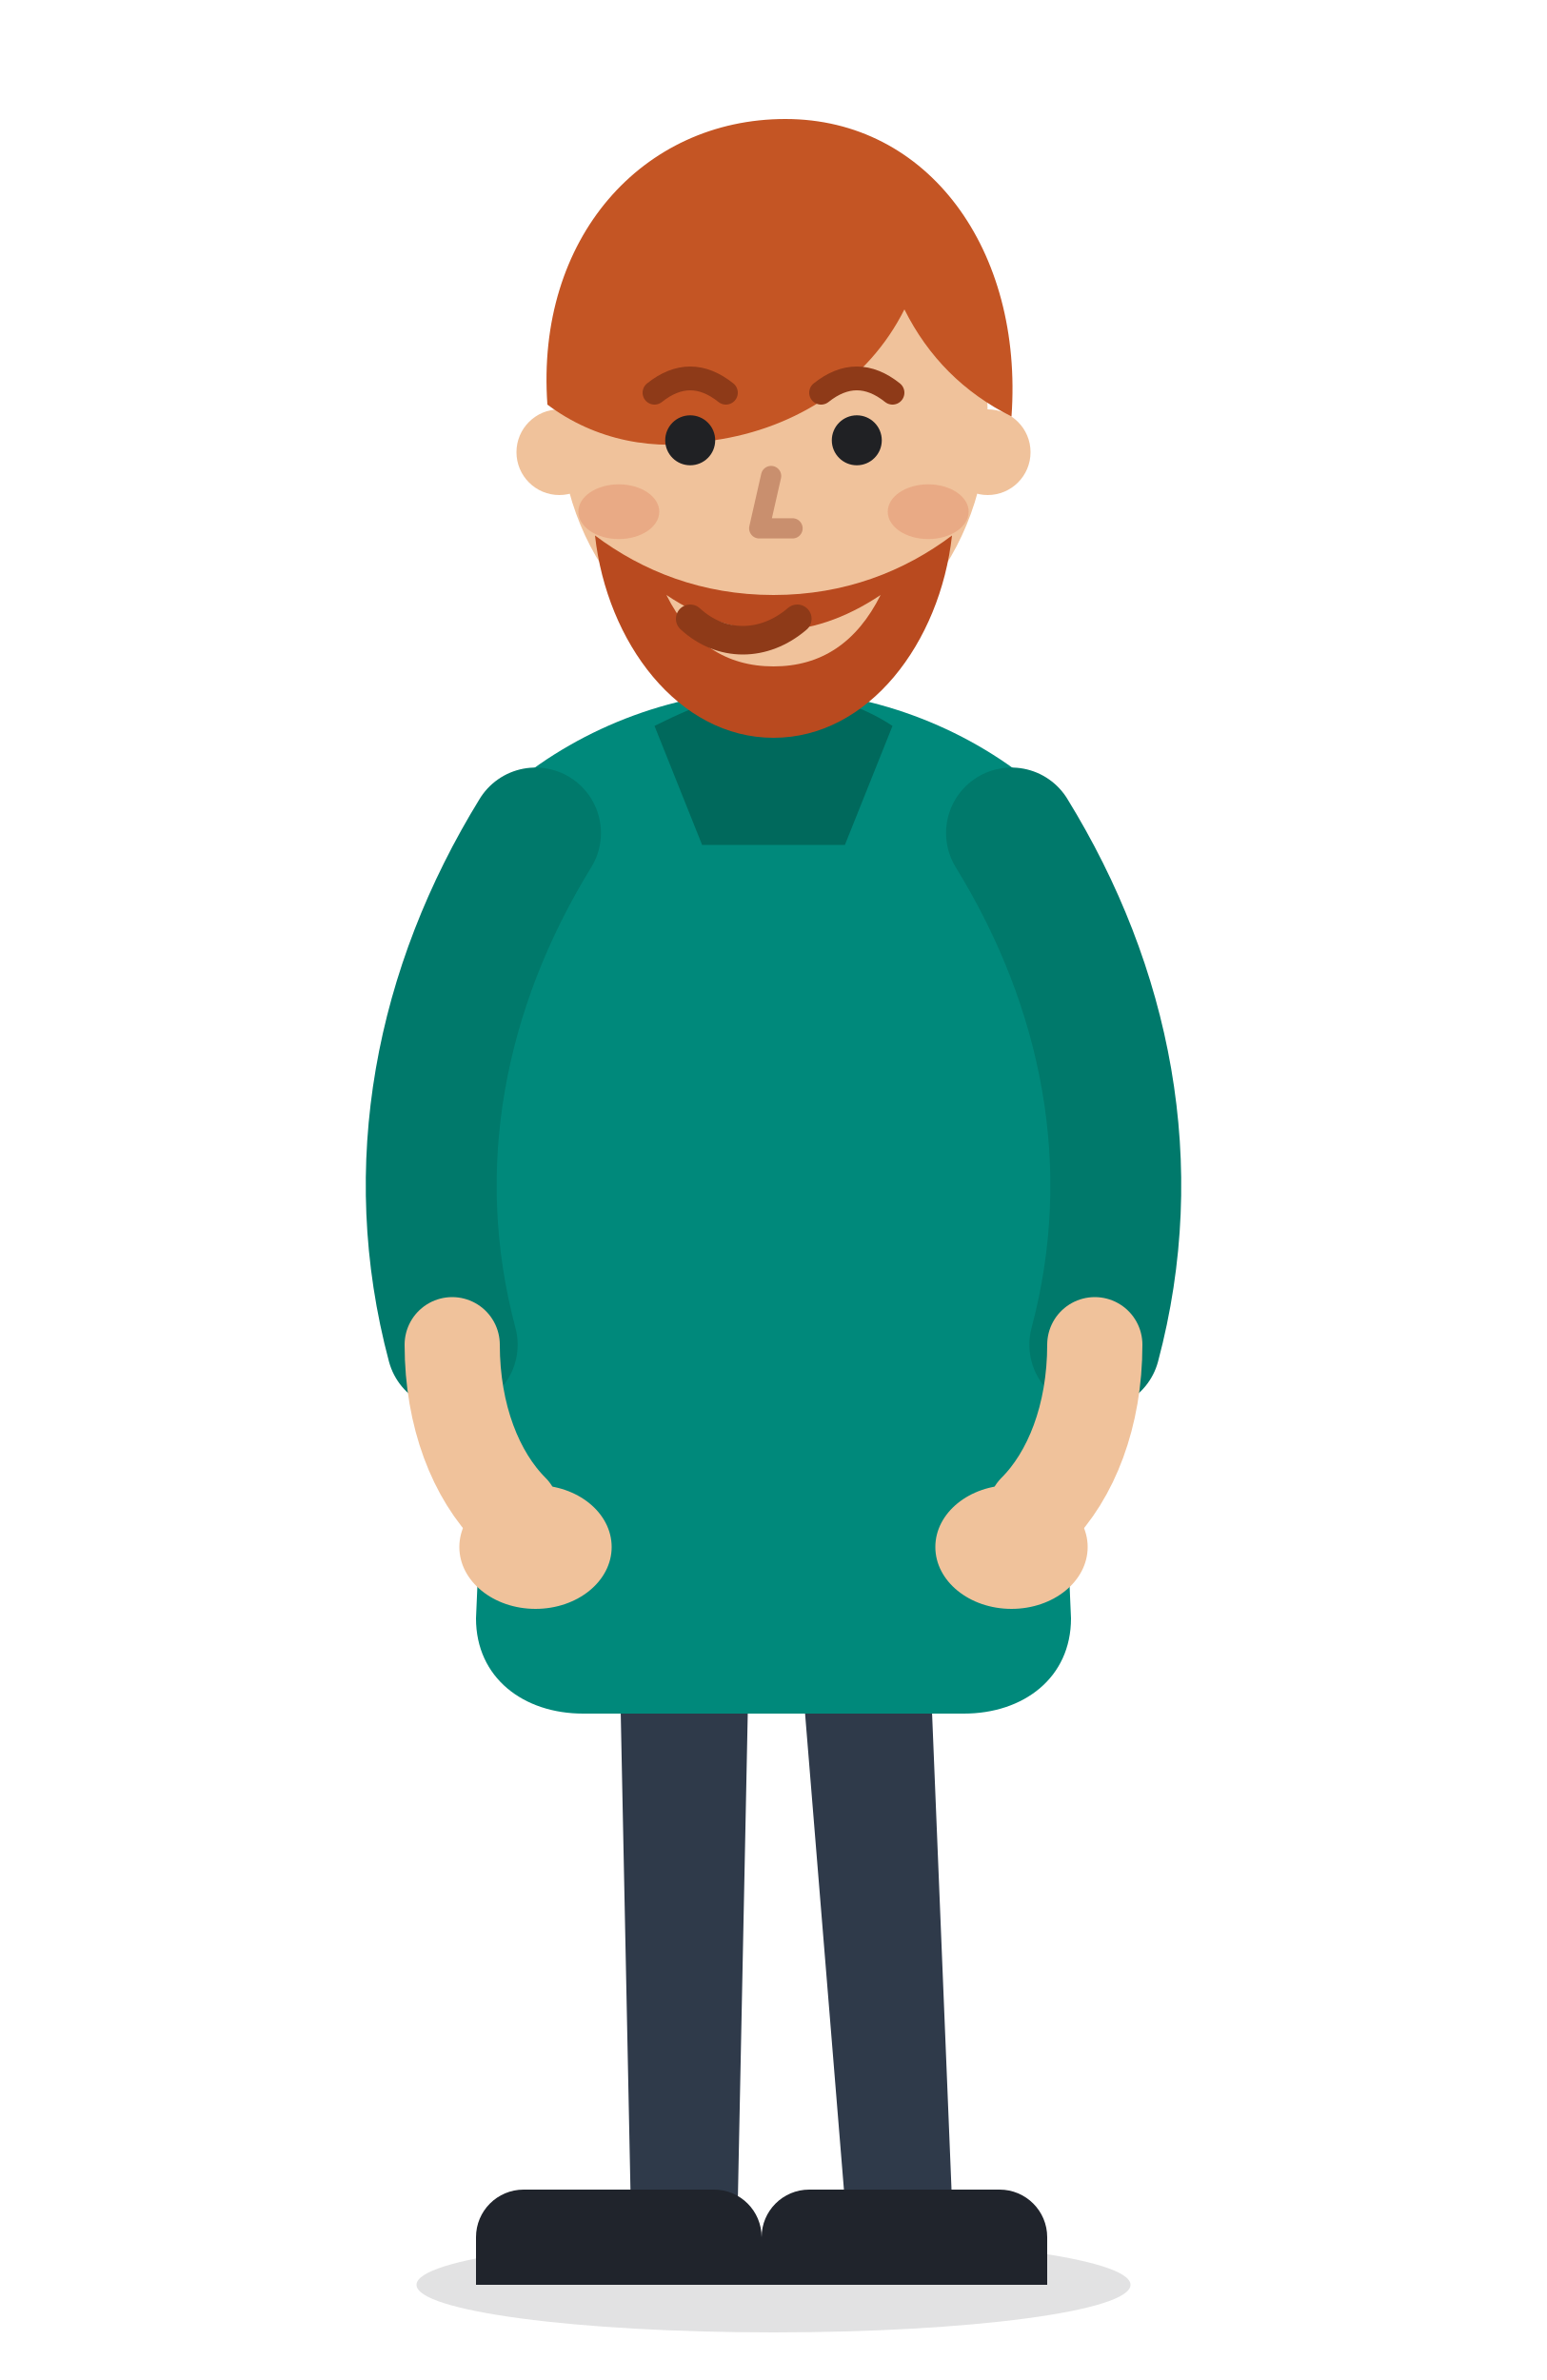
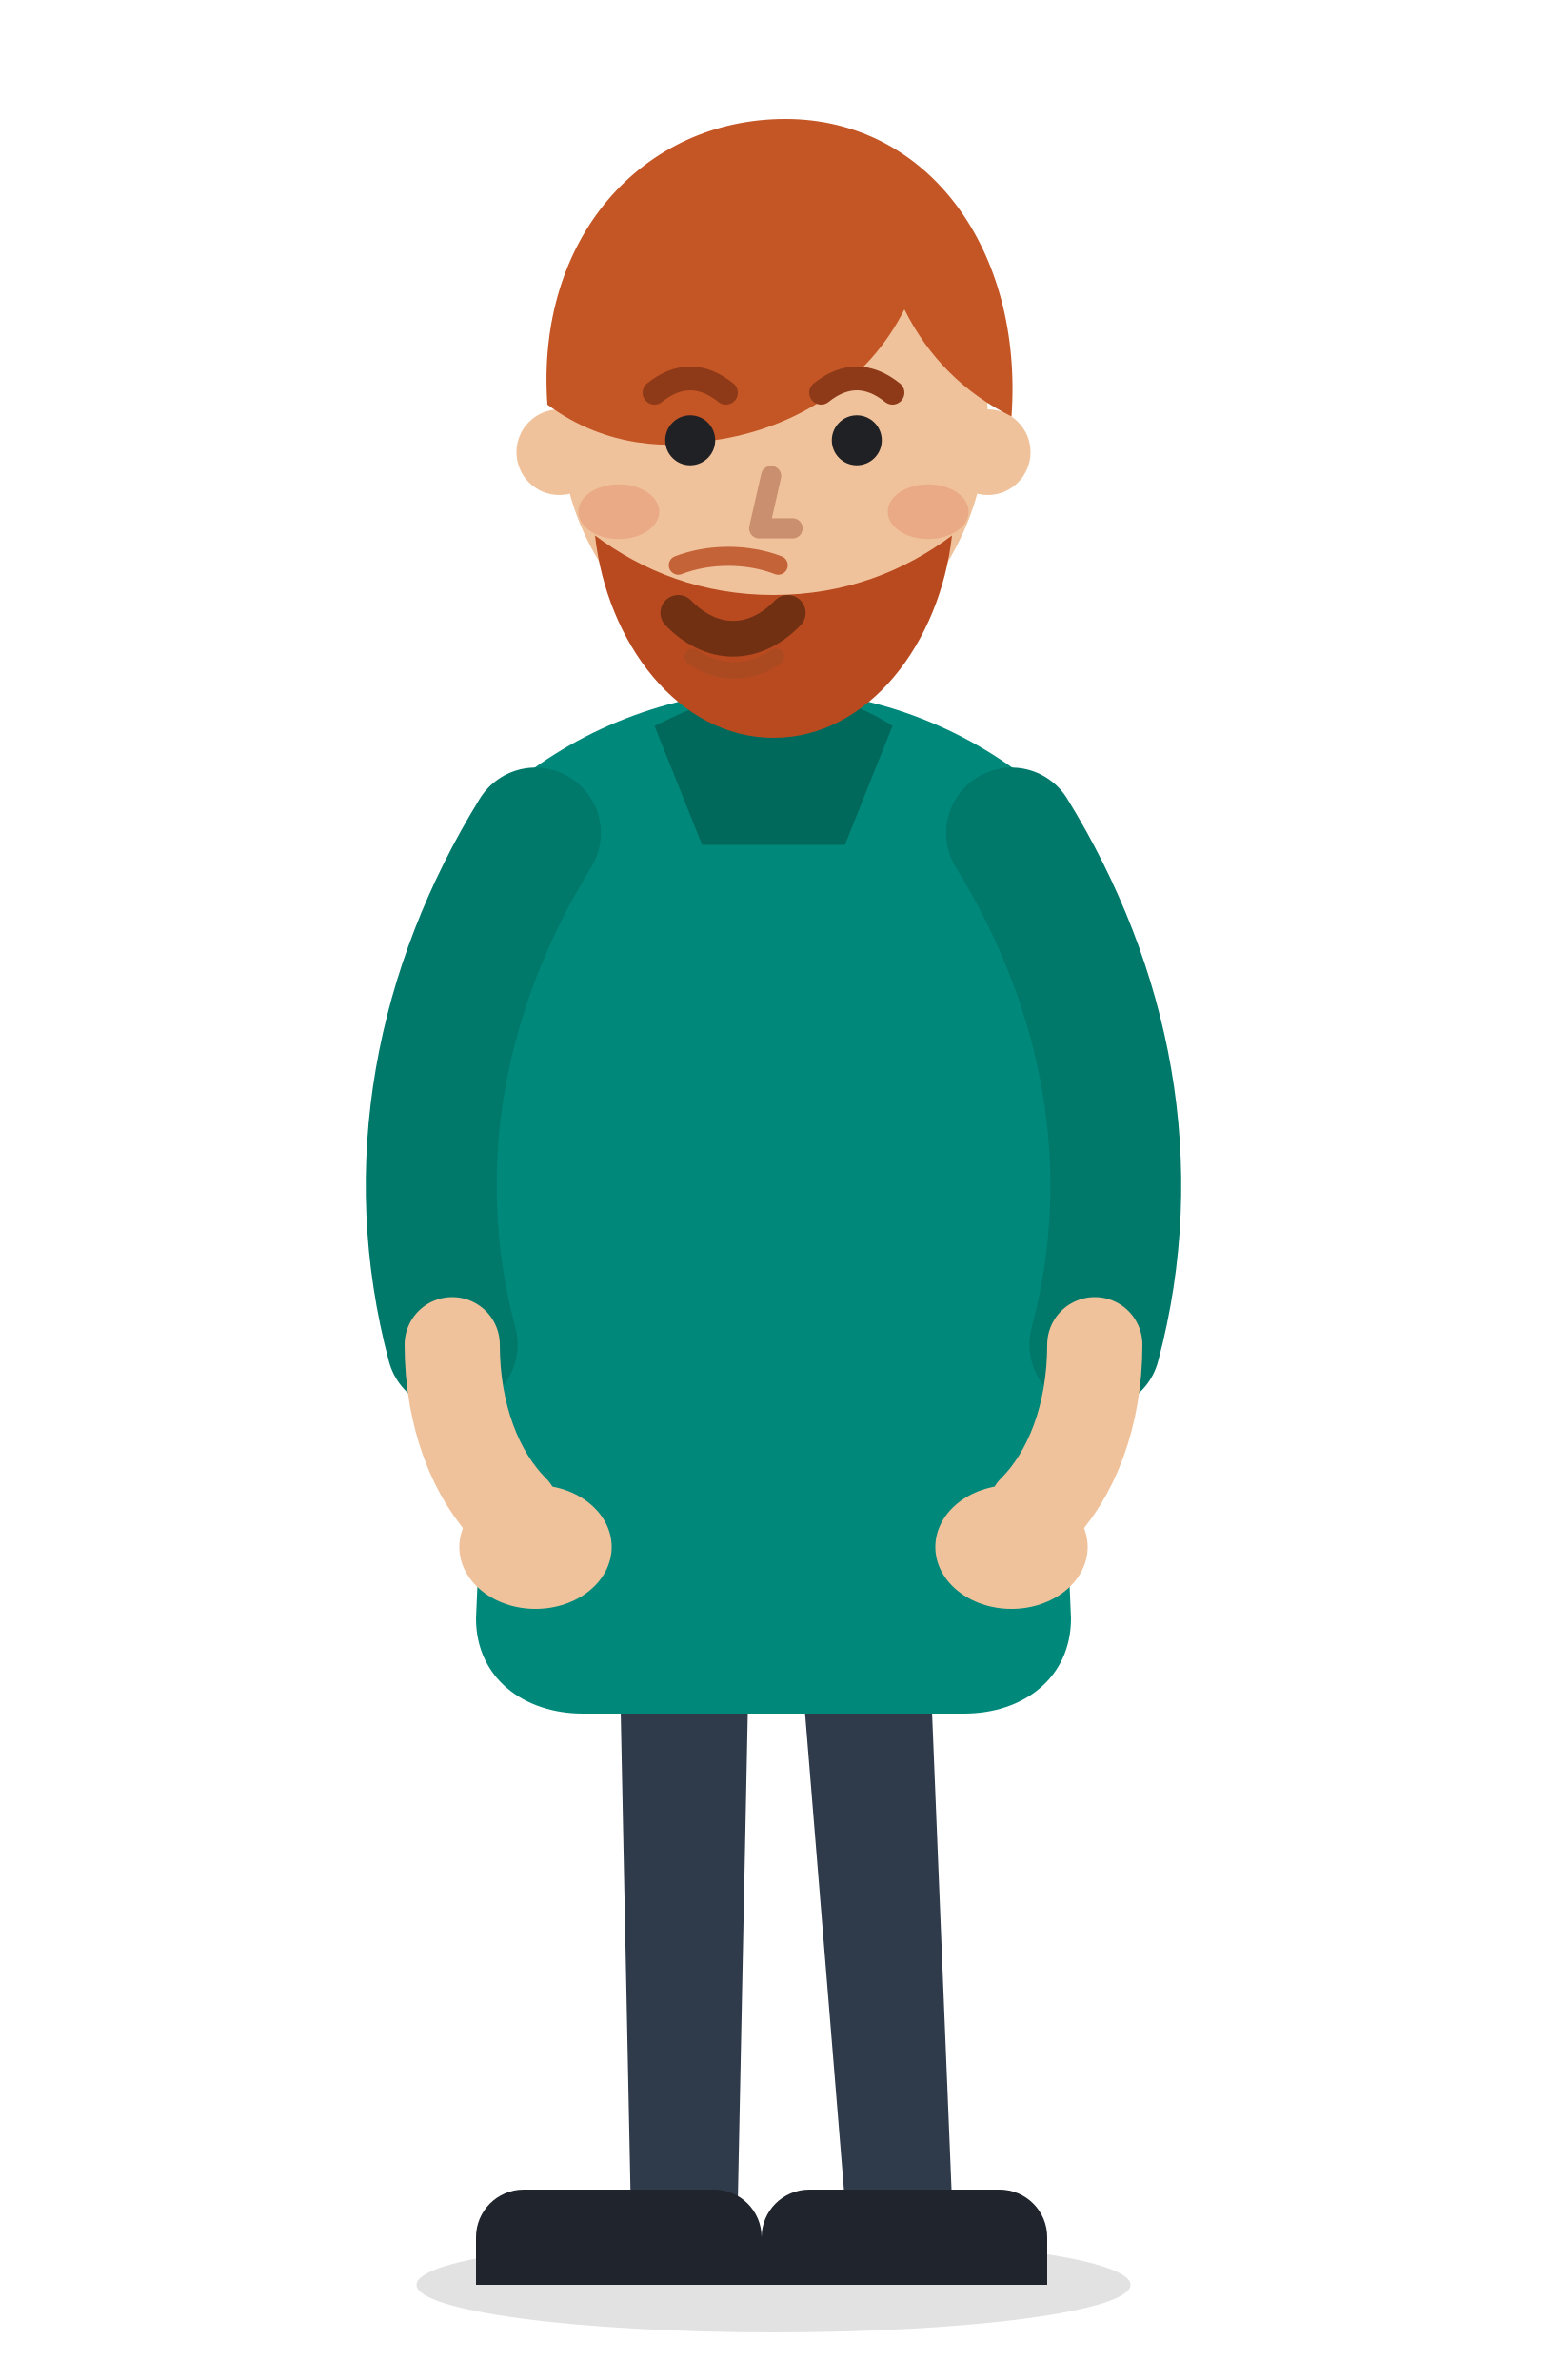
<svg xmlns="http://www.w3.org/2000/svg" viewBox="0 0 130 200" role="img" aria-label="Рыжий бородач">
  <ellipse cx="65" cy="192" rx="30" ry="4" fill="#202124" opacity=".13" />
  <path d="M52 136h11l-1 49h-9l-1-49Z" fill="#2F3A4A" />
  <path d="M67 136h11l2 49h-9l-4-49Z" fill="#2F3A4A" />
  <path d="M44 184h16a4 4 0 0 1 4 4v4H40v-4a4 4 0 0 1 4-4Z" fill="#20242C" />
  <path d="M68 184h16a4 4 0 0 1 4 4v4H64v-4a4 4 0 0 1 4-4Z" fill="#20242C" />
  <rect x="57" y="48" width="16" height="18" rx="7" fill="#F0C29B" />
  <path d="M43 66c6-5 14-8 22-8s16 3 22 8l3 70c0 5-4 8-9 8H49c-5 0-9-3-9-8l3-70Z" fill="#00897B" />
  <path d="M55 61c4-2 7-3 10-3s7 1 10 3l-4 10H59l-4-10Z" fill="#00695C" />
  <path d="M45 70c-8 13-11 28-7 43" fill="none" stroke="#00796B" stroke-width="11" stroke-linecap="round" />
  <path d="M38 113c0 6 2 11 5 14" fill="none" stroke="#F0C29B" stroke-width="8" stroke-linecap="round" />
  <ellipse cx="45" cy="130" rx="6.4" ry="5.2" fill="#F0C29B" />
  <path d="M85 70c8 13 11 28 7 43" fill="none" stroke="#00796B" stroke-width="11" stroke-linecap="round" />
  <path d="M92 113c0 6-2 11-5 14" fill="none" stroke="#F0C29B" stroke-width="8" stroke-linecap="round" />
  <ellipse cx="85" cy="130" rx="6.4" ry="5.2" fill="#F0C29B" />
  <ellipse cx="65" cy="35" rx="18" ry="21" fill="#F0C29B" />
  <circle cx="47" cy="38" r="3.6" fill="#F0C29B" />
  <circle cx="83" cy="38" r="3.6" fill="#F0C29B" />
  <path d="M46 34c-1-14 8-24 20-24 12 0 20 11 19 25-4-2-7-5-9-9-3 6-9 10-16 11-5 1-10 0-14-3Z" fill="#C45524" />
  <path d="M50 45c1 9 7 17 15 17s14-8 15-17c-4 3-9 5-15 5s-11-2-15-5Z" fill="#B94A1F" />
-   <path d="M56 50c2 4 5 6 9 6s7-2 9-6c-3 2-6 3-9 3s-6-1-9-3Z" fill="#F0C29B" />
-   <path d="M58 52c2.6 2.4 6.2 2.4 9 0" stroke="#8E3A18" stroke-width="2.4" stroke-linecap="round" fill="none" />
+   <path d="M57 51.5c2.8 2.9 6.4 2.9 9.2 0" stroke="#6B2E12" stroke-width="3" stroke-linecap="round" fill="none" opacity=".92" />
+   <path d="M58.2 55.2c2.2 1.5 4.8 1.5 7 0" stroke="#9A4A22" stroke-width="1.4" stroke-linecap="round" fill="none" opacity=".45" />
  <path d="M55 33c2-1.6 4-1.6 6 0M69 33c2-1.6 4-1.6 6 0" stroke="#8E3A18" stroke-width="2" stroke-linecap="round" fill="none" />
+   <path d="M57 47.5c2.6-1 5.8-1 8.4 0" stroke="#B94A1F" stroke-width="1.6" stroke-linecap="round" fill="none" opacity=".8" />
  <circle cx="58" cy="37" r="2.1" fill="#202124" />
  <circle cx="72" cy="37" r="2.1" fill="#202124" />
  <path d="M64.8 40l-1 4.4h2.8" stroke="#C98F6E" stroke-width="1.7" stroke-linecap="round" stroke-linejoin="round" fill="none" />
  <ellipse cx="52" cy="43" rx="3.4" ry="2.3" fill="#D96B4A" opacity=".28" />
  <ellipse cx="78" cy="43" rx="3.4" ry="2.3" fill="#D96B4A" opacity=".28" />
</svg>
